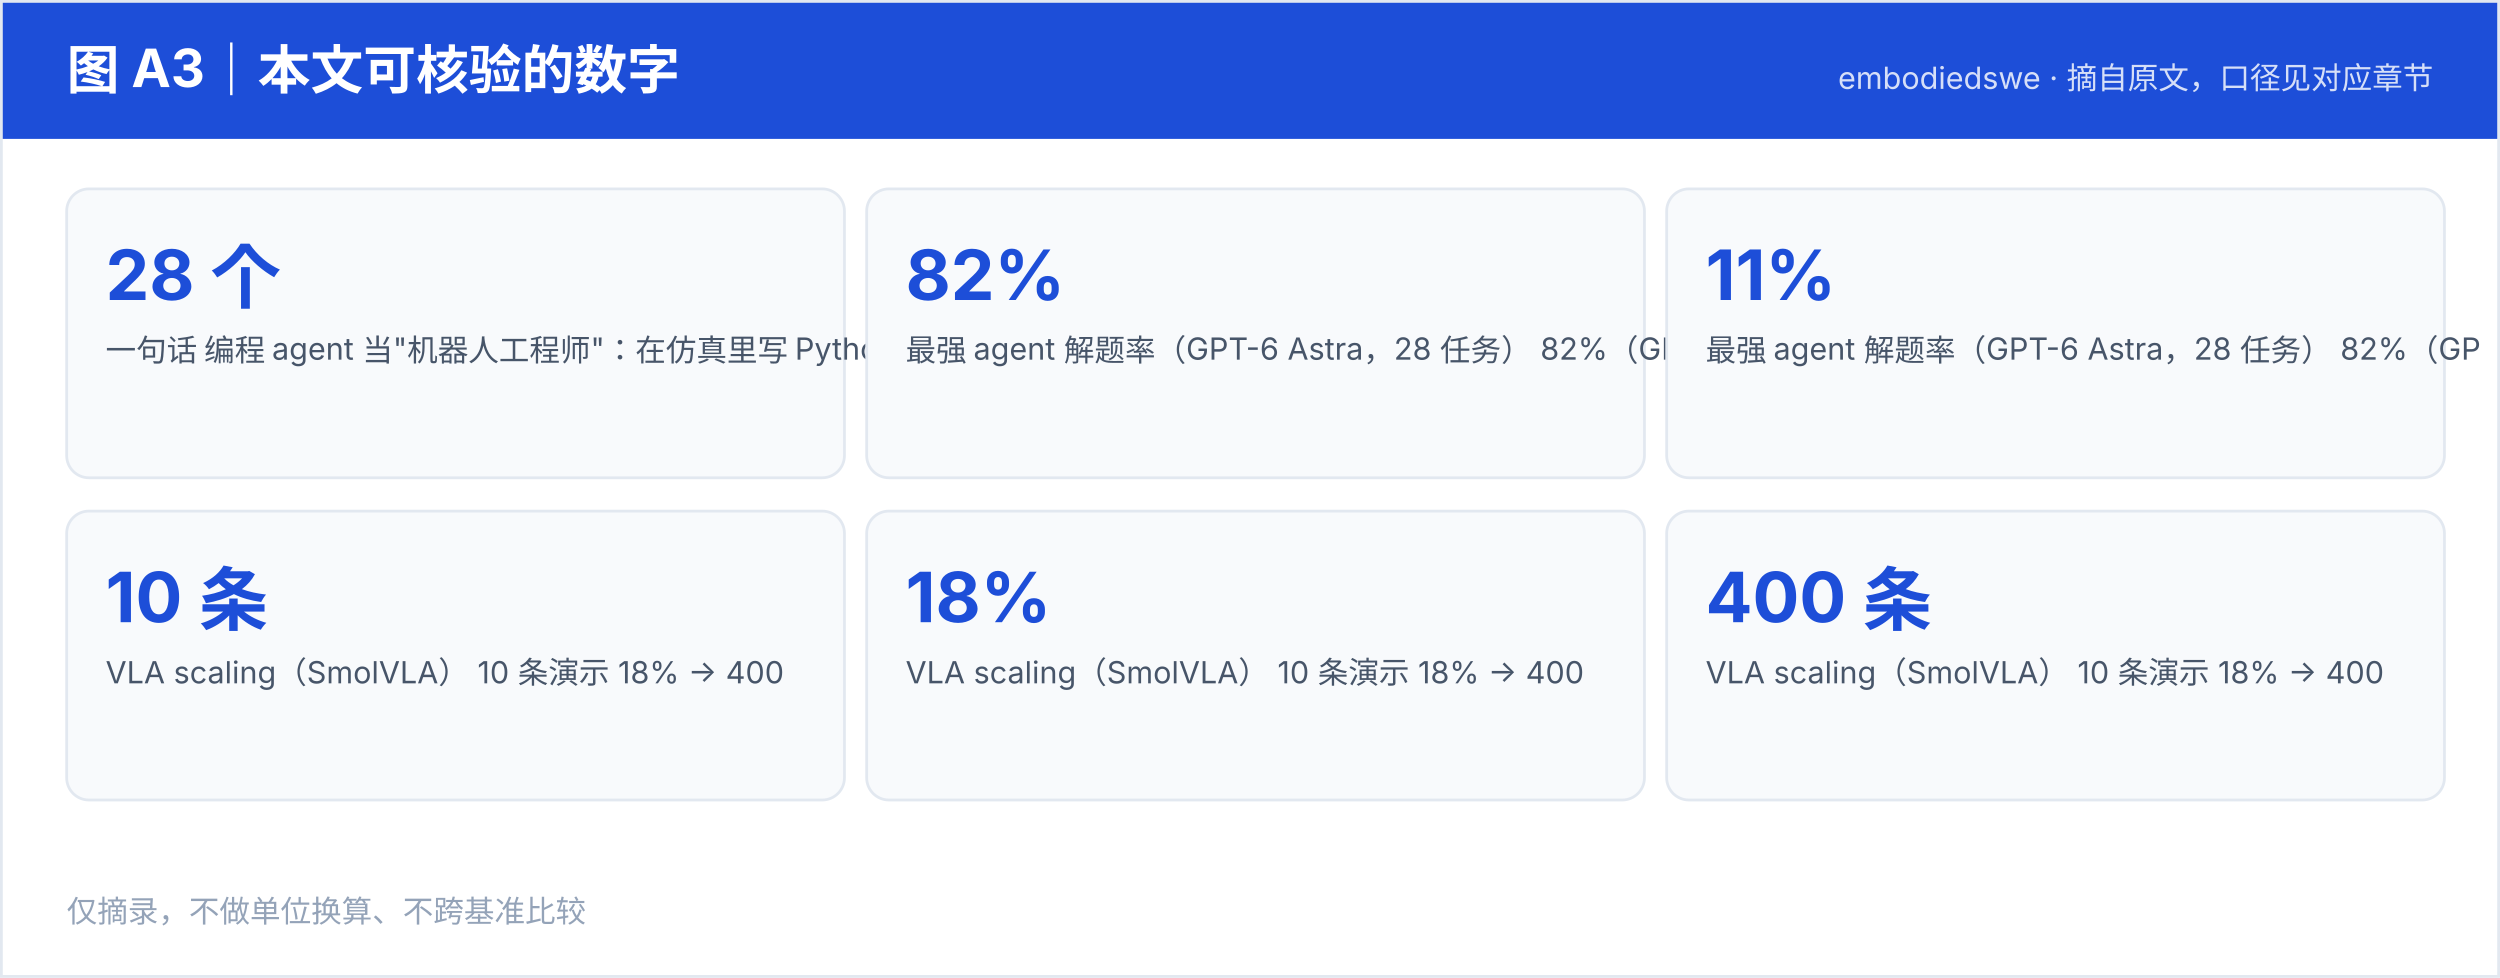
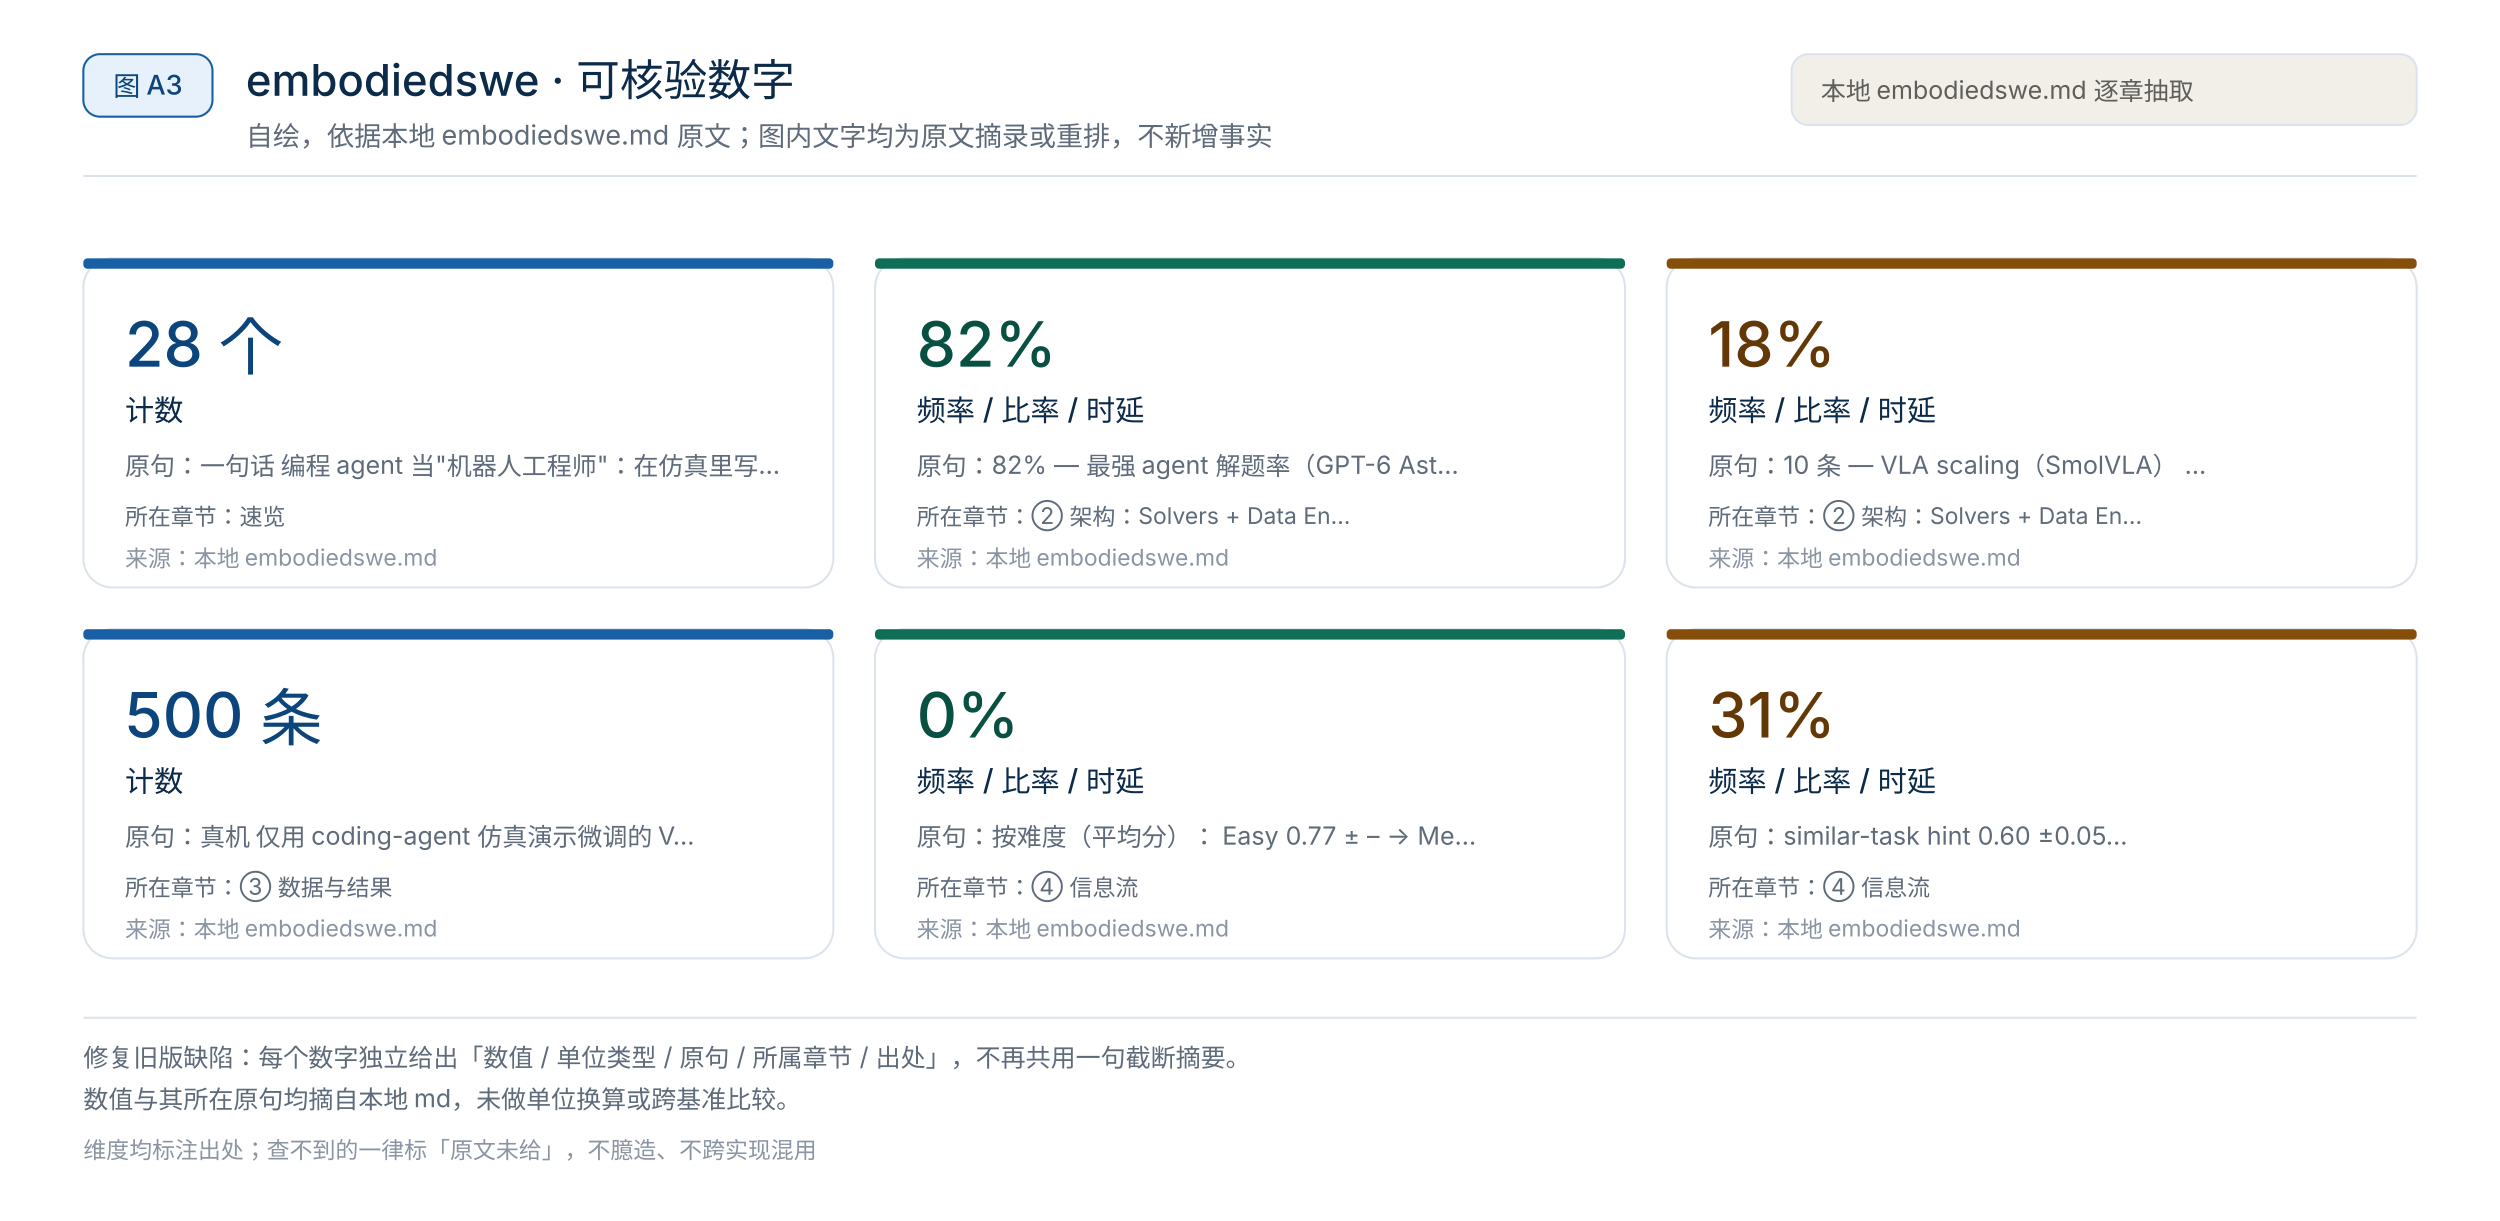
- <svg xmlns="http://www.w3.org/2000/svg" viewBox="0 0 900 352" width="900" height="352" font-family="PingFang SC, -apple-system, BlinkMacSystemFont, Microsoft YaHei, sans-serif">
-   <rect width="900" height="352" fill="#ffffff" />
-   <rect x="0" y="0" width="900" height="50" fill="#1d4ed8" />
-   <text x="24" y="32" font-size="19" fill="#ffffff" font-weight="700" text-anchor="start">图 A3｜本文可核验的数字</text>
-   <text x="876" y="32" font-size="11" fill="#ffffff" font-weight="400" text-anchor="end" opacity="0.82">embodiedswe · 摘自原文，口径见对应章节</text>
-   <rect x="24" y="68" width="280" height="104" rx="8" fill="#f8fafc" stroke="#e2e8f0" />
-   <text x="38" y="108" font-size="25" fill="#1d4ed8" font-weight="700" text-anchor="start">28 个</text>
-   <text x="38" y="130" font-size="11" fill="#475569" font-weight="400" text-anchor="start">一句话 编程 agent 当"机器人工程师"：在仿真里写 Python 控制</text>
-   <rect x="312" y="68" width="280" height="104" rx="8" fill="#f8fafc" stroke="#e2e8f0" />
-   <text x="326" y="108" font-size="25" fill="#1d4ed8" font-weight="700" text-anchor="start">82%</text>
-   <text x="326" y="130" font-size="11" fill="#475569" font-weight="400" text-anchor="start">最强 agent 解题率（GPT-6 Astra，28 任务） 82%（GP</text>
-   <rect x="600" y="68" width="280" height="104" rx="8" fill="#f8fafc" stroke="#e2e8f0" />
-   <text x="614" y="108" font-size="25" fill="#1d4ed8" font-weight="700" text-anchor="start">11%</text>
-   <text x="614" y="130" font-size="11" fill="#475569" font-weight="400" text-anchor="start">最强 agent 解题率（GPT-6 Astra，28 任务） 82%（GP</text>
-   <rect x="24" y="184" width="280" height="104" rx="8" fill="#f8fafc" stroke="#e2e8f0" />
-   <text x="38" y="224" font-size="25" fill="#1d4ed8" font-weight="700" text-anchor="start">10 条</text>
-   <text x="38" y="246" font-size="11" fill="#475569" font-weight="400" text-anchor="start">VLA scaling（SmolVLA） 10 条演示 18% → 400</text>
-   <rect x="312" y="184" width="280" height="104" rx="8" fill="#f8fafc" stroke="#e2e8f0" />
-   <text x="326" y="224" font-size="25" fill="#1d4ed8" font-weight="700" text-anchor="start">18%</text>
-   <text x="326" y="246" font-size="11" fill="#475569" font-weight="400" text-anchor="start">VLA scaling（SmolVLA） 10 条演示 18% → 400</text>
-   <rect x="600" y="184" width="280" height="104" rx="8" fill="#f8fafc" stroke="#e2e8f0" />
-   <text x="614" y="224" font-size="25" fill="#1d4ed8" font-weight="700" text-anchor="start">400 条</text>
-   <text x="614" y="246" font-size="11" fill="#475569" font-weight="400" text-anchor="start">VLA scaling（SmolVLA） 10 条演示 18% → 400</text>
-   <text x="24" y="332" font-size="11" fill="#94a3b8" font-weight="400" text-anchor="start">仅摘录，不做单位换算、不跨基准比较</text>
-   <rect x="0.5" y="0.5" width="899" height="351" fill="none" stroke="#e2e8f0" />
+ <svg xmlns="http://www.w3.org/2000/svg" width="1200" height="586" viewBox="0 0 1200 586" role="img">
+   <defs>
+     <marker id="arrow" viewBox="0 0 10 10" refX="8" refY="5" markerWidth="6" markerHeight="6" orient="auto-start-reverse">
+       <path d="M2 1L8 5L2 9" fill="none" stroke="#185FA5" stroke-width="1.6" stroke-linecap="round" stroke-linejoin="round" />
+     </marker>
+   </defs>
+   <rect x="0" y="0" width="1200" height="586" rx="0" fill="#FFFFFF" stroke="#FFFFFF" stroke-width="1" />
+   <text x="118" y="46" font-family="-apple-system,BlinkMacSystemFont,'PingFang SC','Microsoft YaHei',sans-serif" font-size="21" font-weight="500" fill="#0C2B4A" text-anchor="start">embodiedswe · 可核验数字</text>
+   <text x="118" y="70" font-family="-apple-system,BlinkMacSystemFont,'PingFang SC','Microsoft YaHei',sans-serif" font-size="13" font-weight="400" fill="#5F6B7A" text-anchor="start">自绘，依据本地 embodiedswe.md 原文；图内文字均为原文摘录或重排，不新增事实</text>
+   <rect x="40" y="84" width="1120" height="1" rx="0" fill="#DDE3EC" stroke="#DDE3EC" stroke-width="0" />
+   <rect x="860" y="26" width="300" height="34" rx="8" fill="#F1EFE8" stroke="#DDE3EC" stroke-width="1" />
+   <text x="874" y="48" font-family="-apple-system,BlinkMacSystemFont,'PingFang SC','Microsoft YaHei',sans-serif" font-size="12" font-weight="400" fill="#5F5E5A" text-anchor="start">本地 embodiedswe.md 逐章抽取</text>
+   <rect x="40" y="26" width="62" height="30" rx="8" fill="#E6F1FB" stroke="#185FA5" stroke-width="1" />
+   <text x="71" y="46" font-family="-apple-system,BlinkMacSystemFont,'PingFang SC','Microsoft YaHei',sans-serif" font-size="13" font-weight="500" fill="#0C447C" text-anchor="middle">图 A3</text>
+   <rect x="40" y="124" width="360" height="158" rx="14" fill="#FFFFFF" stroke="#DDE3EC" stroke-width="1" />
+   <rect x="40" y="124" width="360" height="5" rx="2" fill="#185FA5" stroke="#185FA5" stroke-width="0" />
+   <text x="60" y="176" font-family="-apple-system,BlinkMacSystemFont,'PingFang SC','Microsoft YaHei',sans-serif" font-size="30" font-weight="500" fill="#0C447C" text-anchor="start">28 个</text>
+   <text x="60" y="202" font-family="-apple-system,BlinkMacSystemFont,'PingFang SC','Microsoft YaHei',sans-serif" font-size="14" font-weight="500" fill="#0C2B4A" text-anchor="start">计数</text>
+   <text x="60" y="228" font-family="-apple-system,BlinkMacSystemFont,'PingFang SC','Microsoft YaHei',sans-serif" font-size="12" font-weight="400" fill="#5F6B7A" text-anchor="start">原句：一句话 编程 agent 当"机器人工程师"：在仿真里写…</text>
+   <text x="60" y="252" font-family="-apple-system,BlinkMacSystemFont,'PingFang SC','Microsoft YaHei',sans-serif" font-size="11" font-weight="400" fill="#5F6B7A" text-anchor="start">所在章节：速览</text>
+   <text x="60" y="272" font-family="-apple-system,BlinkMacSystemFont,'PingFang SC','Microsoft YaHei',sans-serif" font-size="11" font-weight="400" fill="#8A94A3" text-anchor="start">来源：本地 embodiedswe.md</text>
+   <rect x="420" y="124" width="360" height="158" rx="14" fill="#FFFFFF" stroke="#DDE3EC" stroke-width="1" />
+   <rect x="420" y="124" width="360" height="5" rx="2" fill="#0F6E56" stroke="#0F6E56" stroke-width="0" />
+   <text x="440" y="176" font-family="-apple-system,BlinkMacSystemFont,'PingFang SC','Microsoft YaHei',sans-serif" font-size="30" font-weight="500" fill="#085041" text-anchor="start">82%</text>
+   <text x="440" y="202" font-family="-apple-system,BlinkMacSystemFont,'PingFang SC','Microsoft YaHei',sans-serif" font-size="14" font-weight="500" fill="#0C2B4A" text-anchor="start">频率 / 比率 / 时延</text>
+   <text x="440" y="228" font-family="-apple-system,BlinkMacSystemFont,'PingFang SC','Microsoft YaHei',sans-serif" font-size="12" font-weight="400" fill="#5F6B7A" text-anchor="start">原句：82% — 最强 agent 解题率（GPT-6 Ast…</text>
+   <text x="440" y="252" font-family="-apple-system,BlinkMacSystemFont,'PingFang SC','Microsoft YaHei',sans-serif" font-size="11" font-weight="400" fill="#5F6B7A" text-anchor="start">所在章节：② 架构：Solvers + Data En…</text>
+   <text x="440" y="272" font-family="-apple-system,BlinkMacSystemFont,'PingFang SC','Microsoft YaHei',sans-serif" font-size="11" font-weight="400" fill="#8A94A3" text-anchor="start">来源：本地 embodiedswe.md</text>
+   <rect x="800" y="124" width="360" height="158" rx="14" fill="#FFFFFF" stroke="#DDE3EC" stroke-width="1" />
+   <rect x="800" y="124" width="360" height="5" rx="2" fill="#854F0B" stroke="#854F0B" stroke-width="0" />
+   <text x="820" y="176" font-family="-apple-system,BlinkMacSystemFont,'PingFang SC','Microsoft YaHei',sans-serif" font-size="30" font-weight="500" fill="#633806" text-anchor="start">18%</text>
+   <text x="820" y="202" font-family="-apple-system,BlinkMacSystemFont,'PingFang SC','Microsoft YaHei',sans-serif" font-size="14" font-weight="500" fill="#0C2B4A" text-anchor="start">频率 / 比率 / 时延</text>
+   <text x="820" y="228" font-family="-apple-system,BlinkMacSystemFont,'PingFang SC','Microsoft YaHei',sans-serif" font-size="12" font-weight="400" fill="#5F6B7A" text-anchor="start">原句：10 条 — VLA scaling（SmolVLA） …</text>
+   <text x="820" y="252" font-family="-apple-system,BlinkMacSystemFont,'PingFang SC','Microsoft YaHei',sans-serif" font-size="11" font-weight="400" fill="#5F6B7A" text-anchor="start">所在章节：② 架构：Solvers + Data En…</text>
+   <text x="820" y="272" font-family="-apple-system,BlinkMacSystemFont,'PingFang SC','Microsoft YaHei',sans-serif" font-size="11" font-weight="400" fill="#8A94A3" text-anchor="start">来源：本地 embodiedswe.md</text>
+   <rect x="40" y="302" width="360" height="158" rx="14" fill="#FFFFFF" stroke="#DDE3EC" stroke-width="1" />
+   <rect x="40" y="302" width="360" height="5" rx="2" fill="#185FA5" stroke="#185FA5" stroke-width="0" />
+   <text x="60" y="354" font-family="-apple-system,BlinkMacSystemFont,'PingFang SC','Microsoft YaHei',sans-serif" font-size="30" font-weight="500" fill="#0C447C" text-anchor="start">500 条</text>
+   <text x="60" y="380" font-family="-apple-system,BlinkMacSystemFont,'PingFang SC','Microsoft YaHei',sans-serif" font-size="14" font-weight="500" fill="#0C2B4A" text-anchor="start">计数</text>
+   <text x="60" y="406" font-family="-apple-system,BlinkMacSystemFont,'PingFang SC','Microsoft YaHei',sans-serif" font-size="12" font-weight="400" fill="#5F6B7A" text-anchor="start">原句：真机 仅用 coding-agent 仿真演示微调的 V…</text>
+   <text x="60" y="430" font-family="-apple-system,BlinkMacSystemFont,'PingFang SC','Microsoft YaHei',sans-serif" font-size="11" font-weight="400" fill="#5F6B7A" text-anchor="start">所在章节：③ 数据与结果</text>
+   <text x="60" y="450" font-family="-apple-system,BlinkMacSystemFont,'PingFang SC','Microsoft YaHei',sans-serif" font-size="11" font-weight="400" fill="#8A94A3" text-anchor="start">来源：本地 embodiedswe.md</text>
+   <rect x="420" y="302" width="360" height="158" rx="14" fill="#FFFFFF" stroke="#DDE3EC" stroke-width="1" />
+   <rect x="420" y="302" width="360" height="5" rx="2" fill="#0F6E56" stroke="#0F6E56" stroke-width="0" />
+   <text x="440" y="354" font-family="-apple-system,BlinkMacSystemFont,'PingFang SC','Microsoft YaHei',sans-serif" font-size="30" font-weight="500" fill="#085041" text-anchor="start">0%</text>
+   <text x="440" y="380" font-family="-apple-system,BlinkMacSystemFont,'PingFang SC','Microsoft YaHei',sans-serif" font-size="14" font-weight="500" fill="#0C2B4A" text-anchor="start">频率 / 比率 / 时延</text>
+   <text x="440" y="406" font-family="-apple-system,BlinkMacSystemFont,'PingFang SC','Microsoft YaHei',sans-serif" font-size="12" font-weight="400" fill="#5F6B7A" text-anchor="start">原句：按难度（平均分）： Easy 0.77 ± – → Me…</text>
+   <text x="440" y="430" font-family="-apple-system,BlinkMacSystemFont,'PingFang SC','Microsoft YaHei',sans-serif" font-size="11" font-weight="400" fill="#5F6B7A" text-anchor="start">所在章节：④ 信息流</text>
+   <text x="440" y="450" font-family="-apple-system,BlinkMacSystemFont,'PingFang SC','Microsoft YaHei',sans-serif" font-size="11" font-weight="400" fill="#8A94A3" text-anchor="start">来源：本地 embodiedswe.md</text>
+   <rect x="800" y="302" width="360" height="158" rx="14" fill="#FFFFFF" stroke="#DDE3EC" stroke-width="1" />
+   <rect x="800" y="302" width="360" height="5" rx="2" fill="#854F0B" stroke="#854F0B" stroke-width="0" />
+   <text x="820" y="354" font-family="-apple-system,BlinkMacSystemFont,'PingFang SC','Microsoft YaHei',sans-serif" font-size="30" font-weight="500" fill="#633806" text-anchor="start">31%</text>
+   <text x="820" y="380" font-family="-apple-system,BlinkMacSystemFont,'PingFang SC','Microsoft YaHei',sans-serif" font-size="14" font-weight="500" fill="#0C2B4A" text-anchor="start">频率 / 比率 / 时延</text>
+   <text x="820" y="406" font-family="-apple-system,BlinkMacSystemFont,'PingFang SC','Microsoft YaHei',sans-serif" font-size="12" font-weight="400" fill="#5F6B7A" text-anchor="start">原句：similar-task hint 0.60 ±0.05…</text>
+   <text x="820" y="430" font-family="-apple-system,BlinkMacSystemFont,'PingFang SC','Microsoft YaHei',sans-serif" font-size="11" font-weight="400" fill="#5F6B7A" text-anchor="start">所在章节：④ 信息流</text>
+   <text x="820" y="450" font-family="-apple-system,BlinkMacSystemFont,'PingFang SC','Microsoft YaHei',sans-serif" font-size="11" font-weight="400" fill="#8A94A3" text-anchor="start">来源：本地 embodiedswe.md</text>
+   <rect x="40" y="488" width="1120" height="1" rx="0" fill="#DDE3EC" stroke="#DDE3EC" stroke-width="0" />
+   <text x="40" y="512" font-family="-apple-system,BlinkMacSystemFont,'PingFang SC','Microsoft YaHei',sans-serif" font-size="12" font-weight="400" fill="#5F6B7A" text-anchor="start">修复旧版缺陷：每个数字独立给出「数值 / 单位类型 / 原句 / 所属章节 / 出处」，不再共用一句截断摘要。</text>
+   <text x="40" y="532" font-family="-apple-system,BlinkMacSystemFont,'PingFang SC','Microsoft YaHei',sans-serif" font-size="12" font-weight="400" fill="#5F6B7A" text-anchor="start">数值与其所在原句均摘自本地 md，未做单位换算或跨基准比较。</text>
+   <text x="40" y="556" font-family="-apple-system,BlinkMacSystemFont,'PingFang SC','Microsoft YaHei',sans-serif" font-size="11" font-weight="400" fill="#8A94A3" text-anchor="start">维度均标注出处；查不到的一律标「原文未给」，不臆造、不跨实现混用</text>
</svg>
